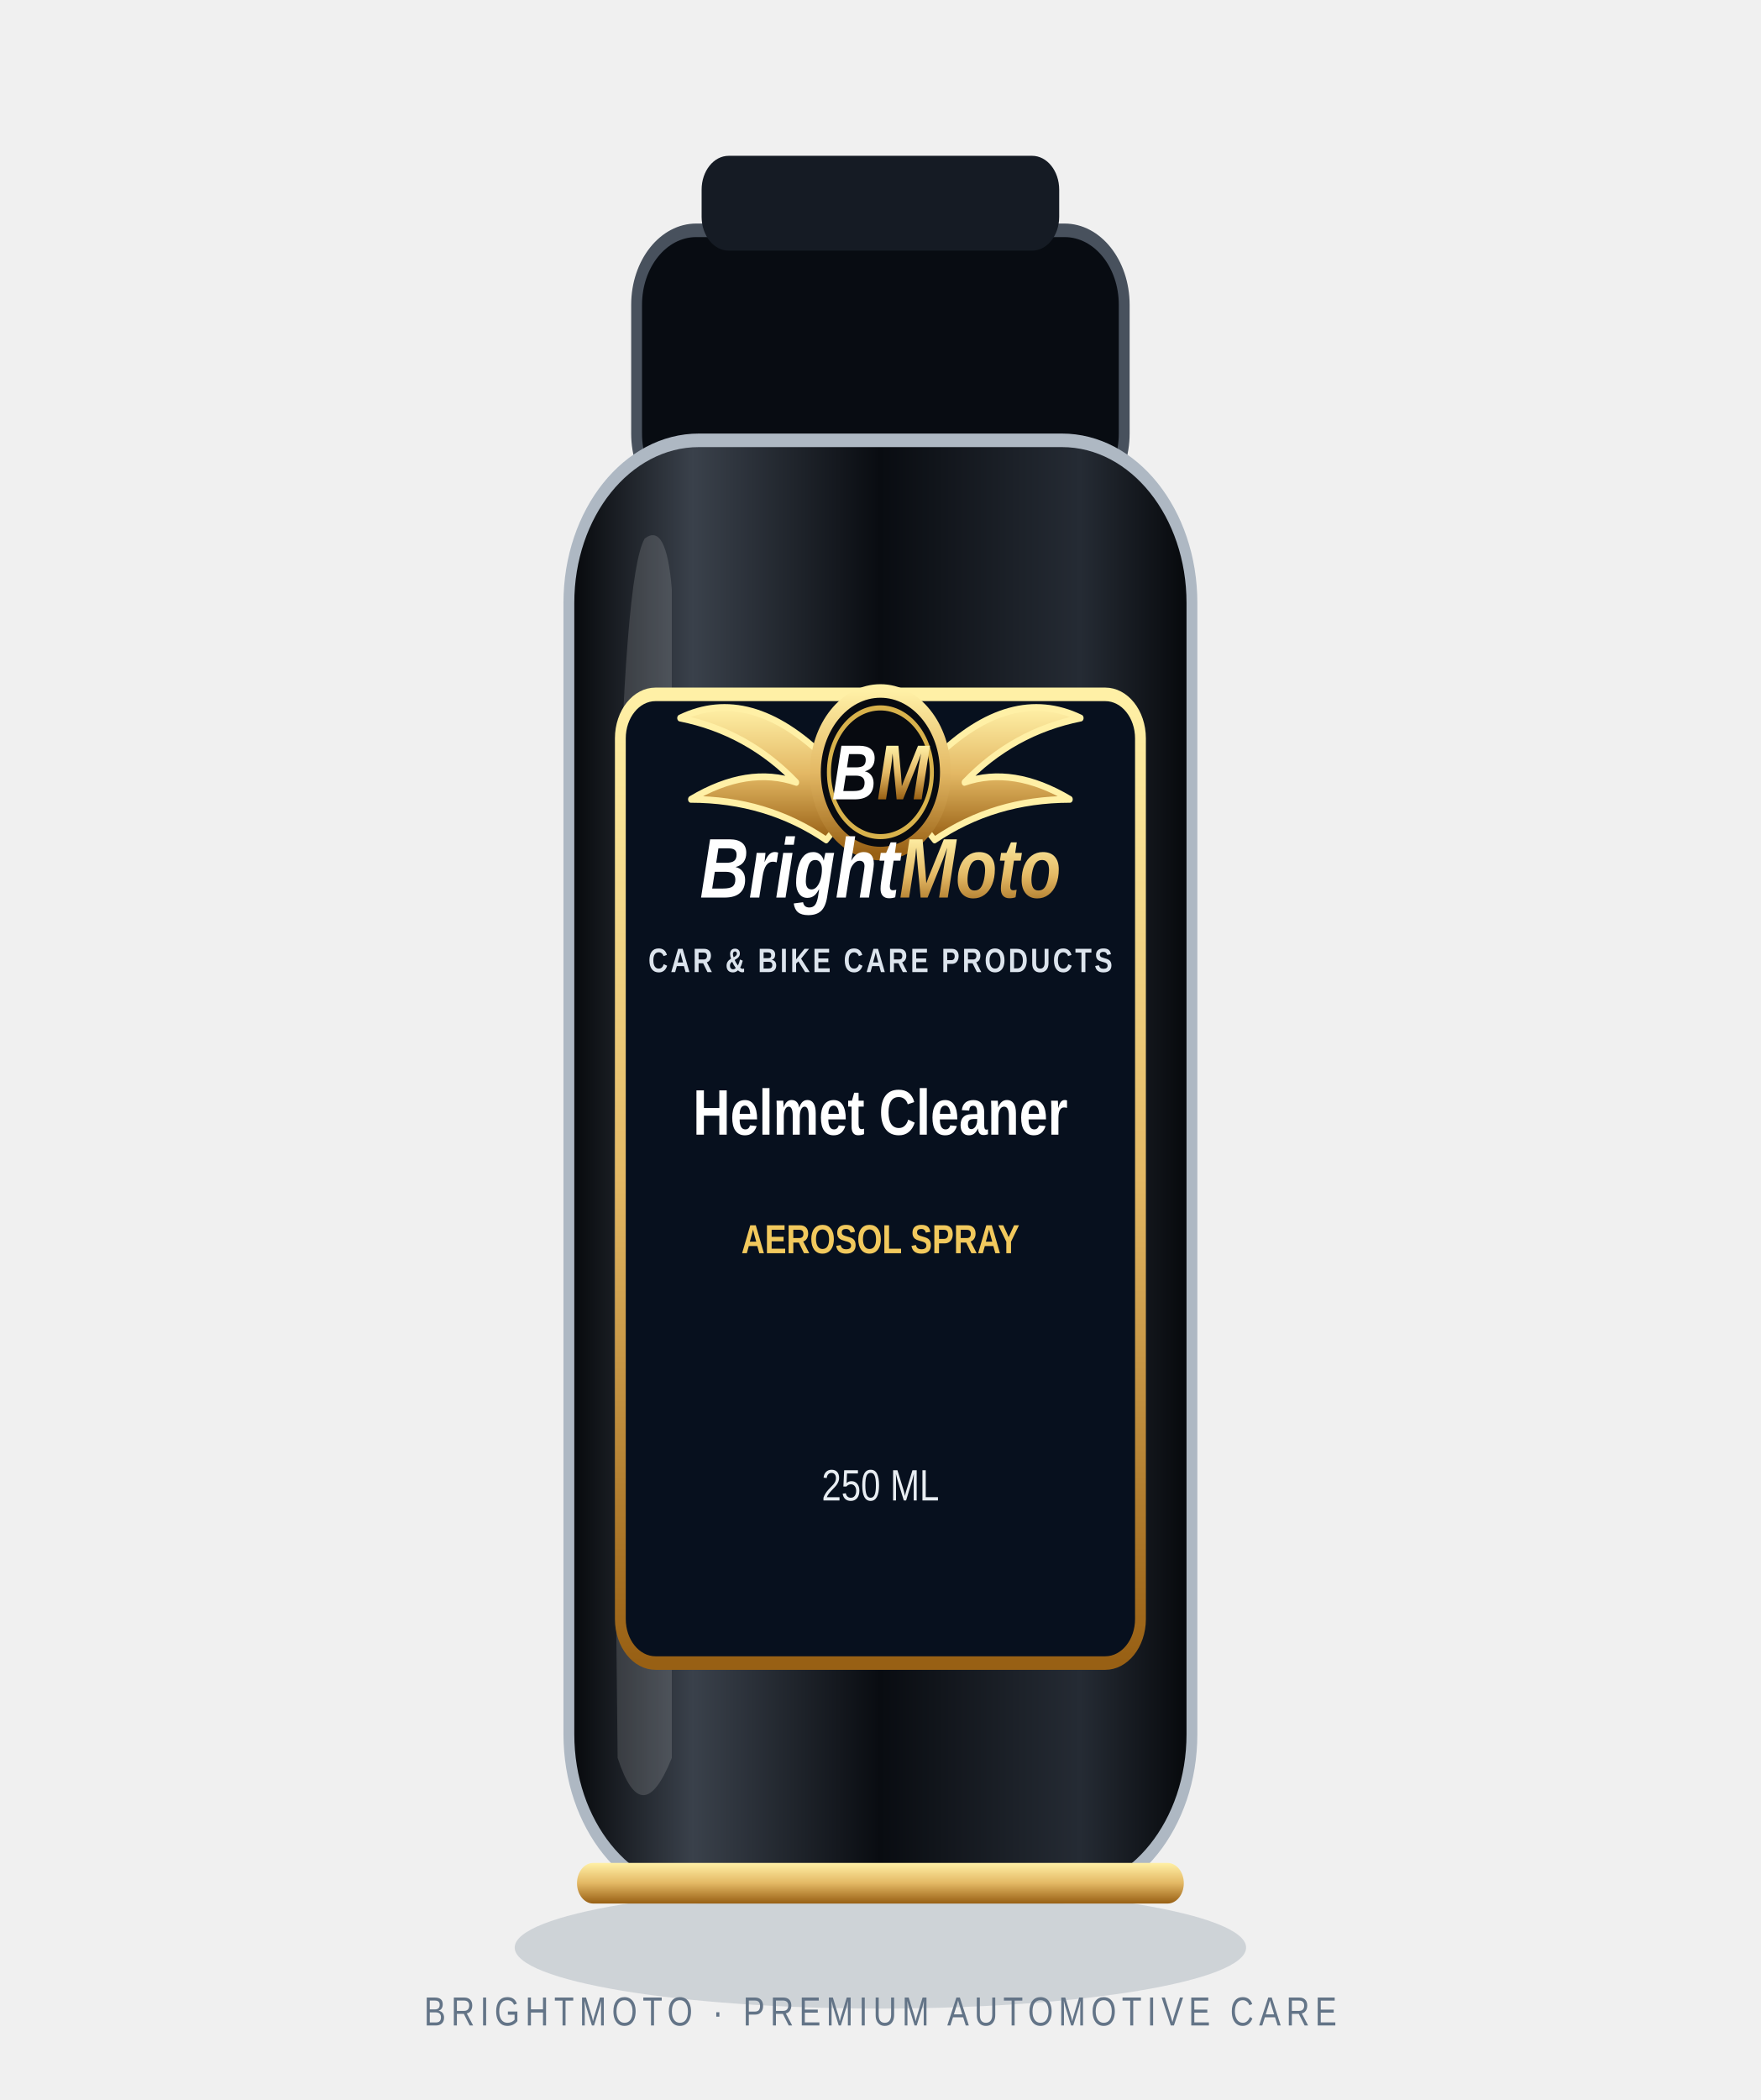
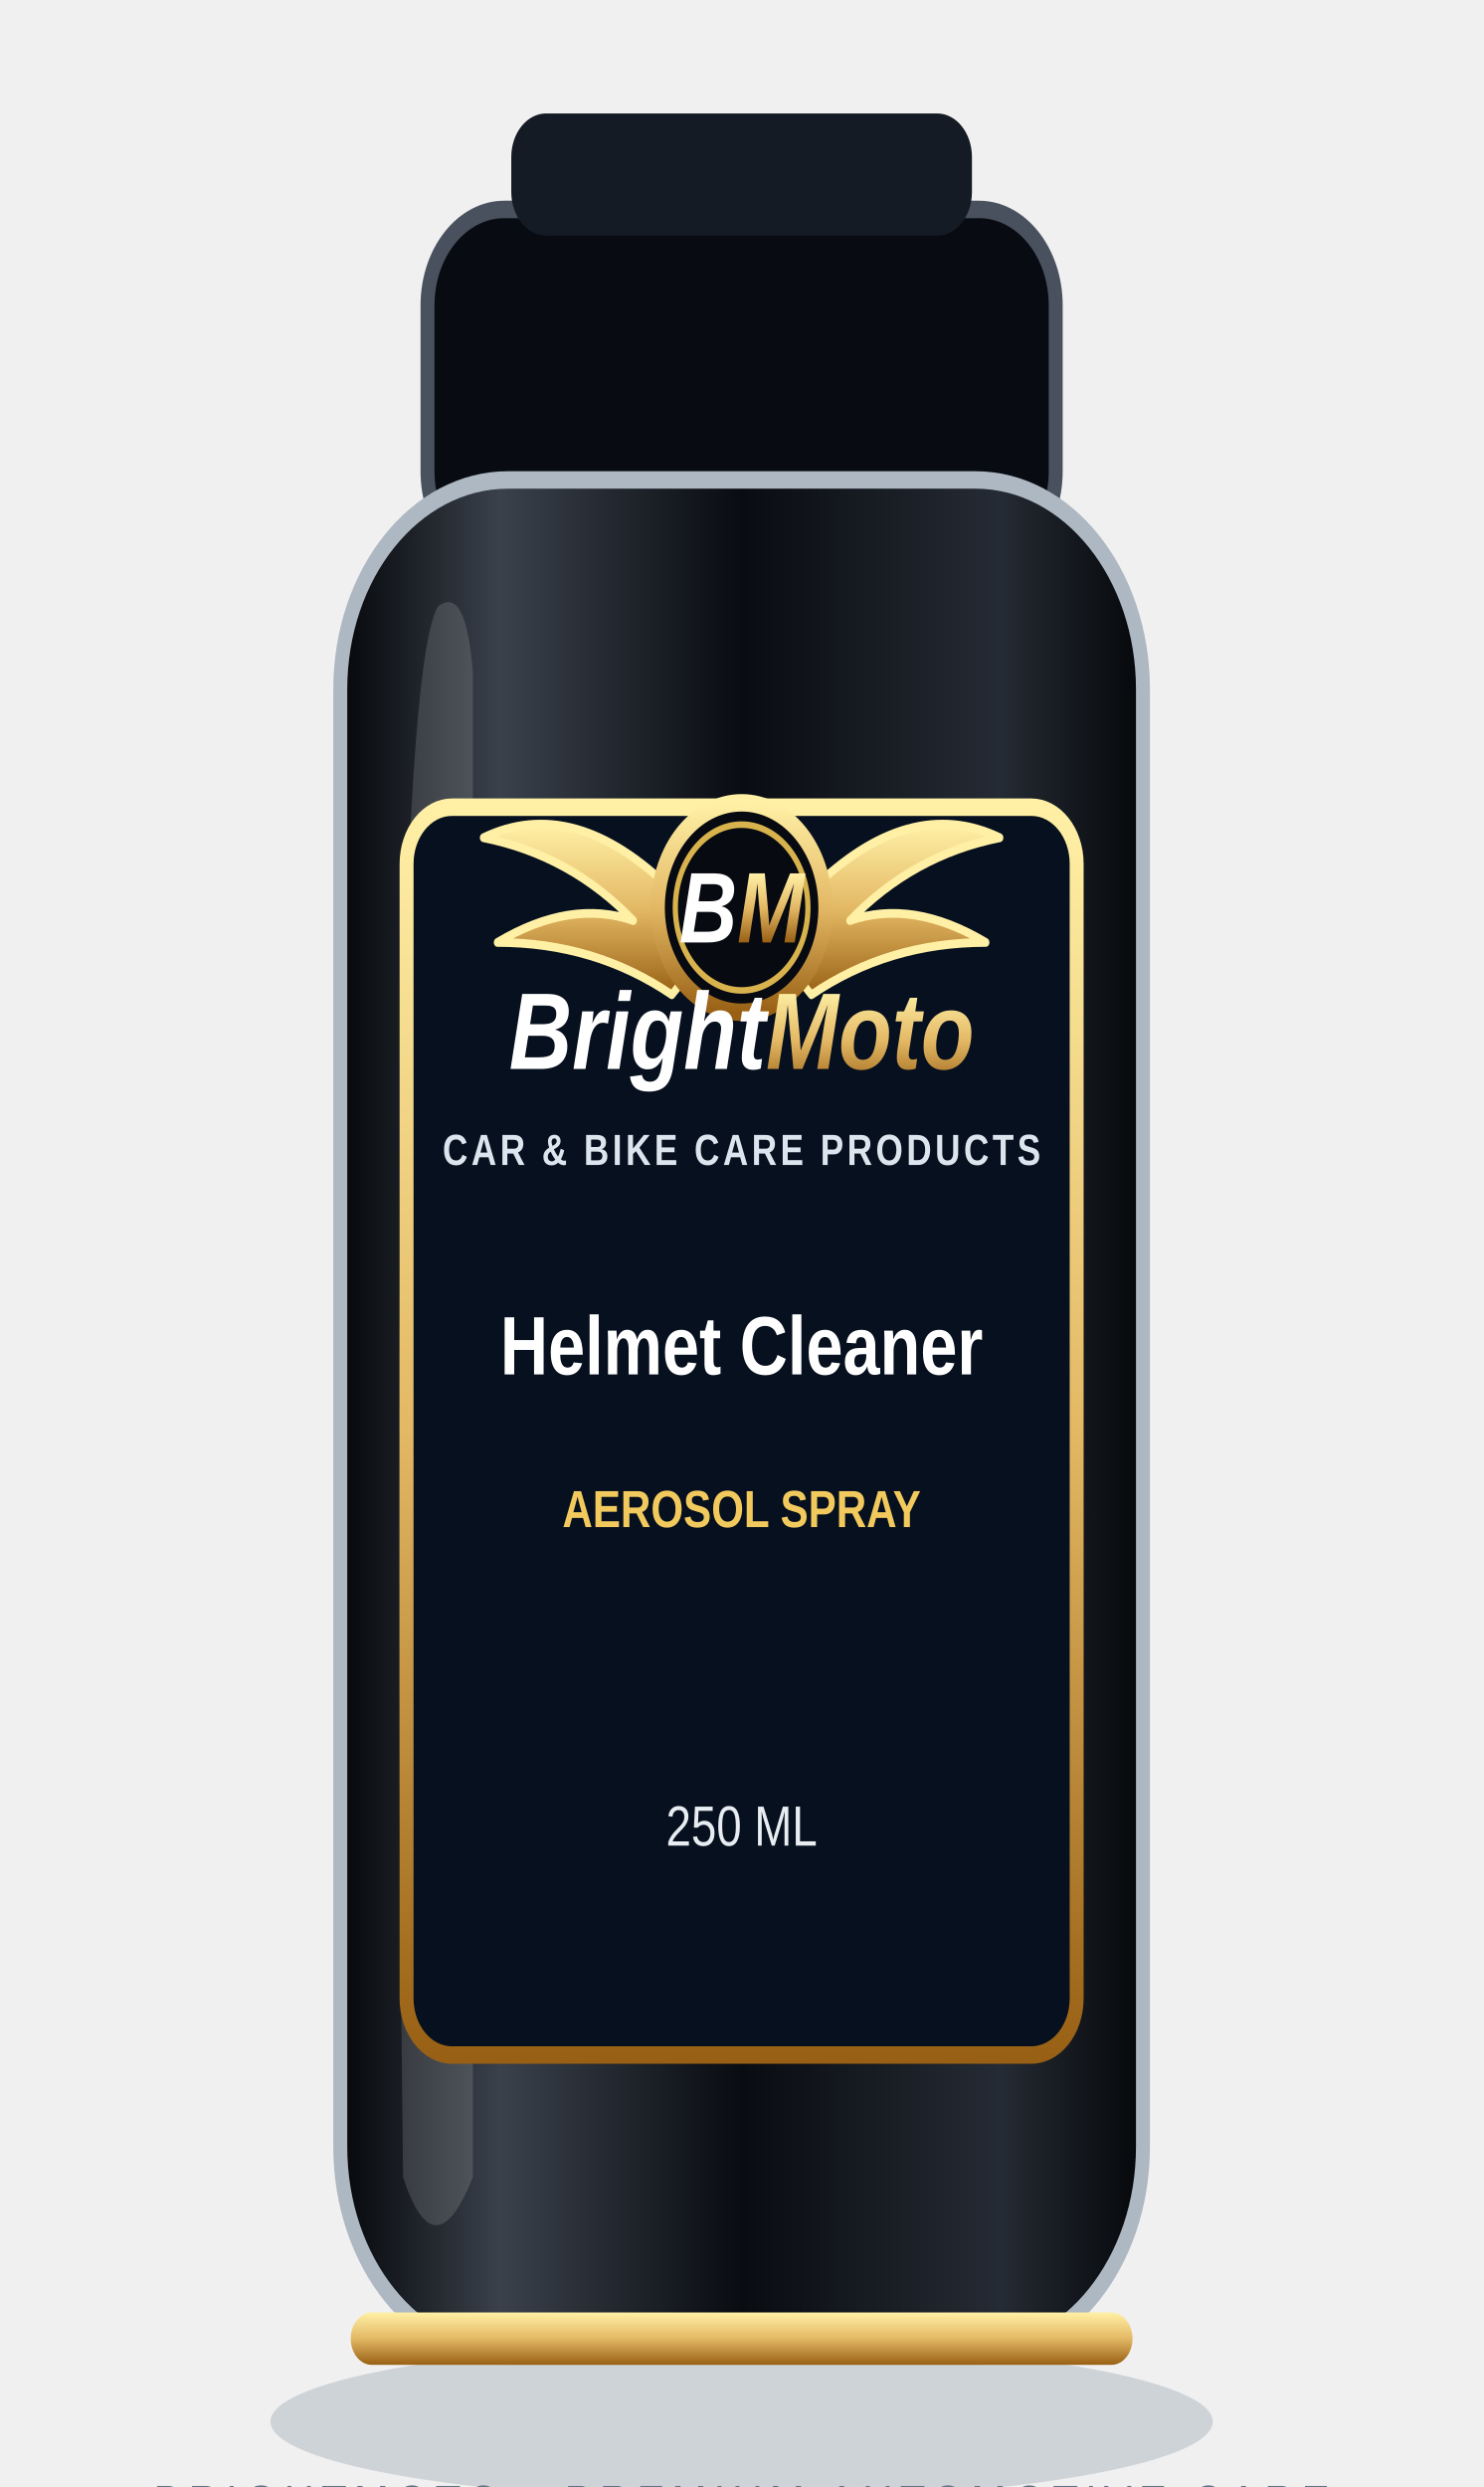
- <svg xmlns="http://www.w3.org/2000/svg" viewBox="0 0 520 620" role="img" aria-label="BrightMoto Helmet Cleaner AEROSOL SPRAY pack">
+ <svg xmlns="http://www.w3.org/2000/svg" viewBox="90 20 340 570" role="img" aria-label="BrightMoto Helmet Cleaner AEROSOL SPRAY pack">
  <defs>
    <linearGradient id="metal" x2="1">
      <stop stop-color="#05070a" />
      <stop offset=".2" stop-color="#3a414b" />
      <stop offset=".5" stop-color="#090c11" />
      <stop offset=".82" stop-color="#252b34" />
      <stop offset="1" stop-color="#05070a" />
    </linearGradient>
    <linearGradient id="gold" x2="0" y2="1">
      <stop stop-color="#fff0a6" />
      <stop offset=".5" stop-color="#e3b864" />
      <stop offset="1" stop-color="#986014" />
    </linearGradient>
    <linearGradient id="liquid" x2="1">
      <stop stop-color="#fff" stop-opacity=".4" />
      <stop offset=".2" stop-color="#173f8e" />
      <stop offset=".8" stop-color="#173f8e" />
      <stop offset="1" stop-color="#06162b" />
    </linearGradient>
  </defs>
  <g transform="translate(52 0) scale(.8 1)">
    <ellipse cx="260" cy="575" rx="135" ry="18" fill="#102d4d" opacity=".15" />
    <rect x="170" y="68" width="180" height="82" rx="22" fill="#080c12" stroke="#48515d" stroke-width="4" />
    <rect x="194" y="46" width="132" height="28" rx="10" fill="#151b24" />
    <rect x="145" y="130" width="230" height="430" rx="48" fill="url(#metal)" stroke="#aeb8c3" stroke-width="4" />
    <path d="M173 159q-15 20 -10 360q9 22 20 0V174q-2 -20 -10 -15" fill="#fff" opacity=".14" />
    <rect x="164" y="205" width="192" height="286" rx="13" fill="#07101e" stroke="url(#gold)" stroke-width="4" />
    <g transform="translate(260 228)" stroke-linejoin="round">
      <path d="M-20 -4Q-48 -26 -74 -16Q-49 -12 -31 3Q-49 -2 -70 8Q-42 8 -20 20L-10 10Z M20 -4Q48 -26 74 -16Q49 -12 31 3Q49 -2 70 8Q42 8 20 20L10 10Z" fill="url(#gold)" stroke="#fff0a6" stroke-width="2" />
      <circle r="24" fill="#070a10" stroke="url(#gold)" stroke-width="4" />
      <circle r="19" fill="none" stroke="#d8b24c" stroke-width="1.5" />
      <text y="8" text-anchor="middle" font-family="Arial,sans-serif" font-size="23" font-weight="900" font-style="italic" fill="#fff">B<tspan fill="url(#gold)">M</tspan>
      </text>
    </g>
    <g text-anchor="middle" font-family="Arial,sans-serif">
      <text x="260" y="265" fill="#fff" font-size="25" font-weight="900" font-style="italic">Bright<tspan fill="url(#gold)">Moto</tspan>
      </text>
      <text x="260" y="287" fill="#dce4ed" font-size="10" font-weight="700" letter-spacing="1">CAR &amp; BIKE CARE PRODUCTS</text>
      <path d="M178 298h164" stroke="url(#gold)" stroke-width="3" />
      <text x="260" y="335" fill="#fff" font-size="19" font-weight="900">Helmet Cleaner</text>
      <text x="260" y="370" fill="#f2c95d" font-size="12" font-weight="700">AEROSOL SPRAY</text>
      <text x="260" y="443" fill="#e8edf2" font-size="13">250 ML</text>
    </g>
    <rect x="148" y="550" width="224" height="12" rx="6" fill="url(#gold)" />
    <text x="260" y="598" text-anchor="middle" font-family="Arial" font-size="12" fill="#637487" letter-spacing="2">BRIGHTMOTO · PREMIUM AUTOMOTIVE CARE</text>
  </g>
</svg>
